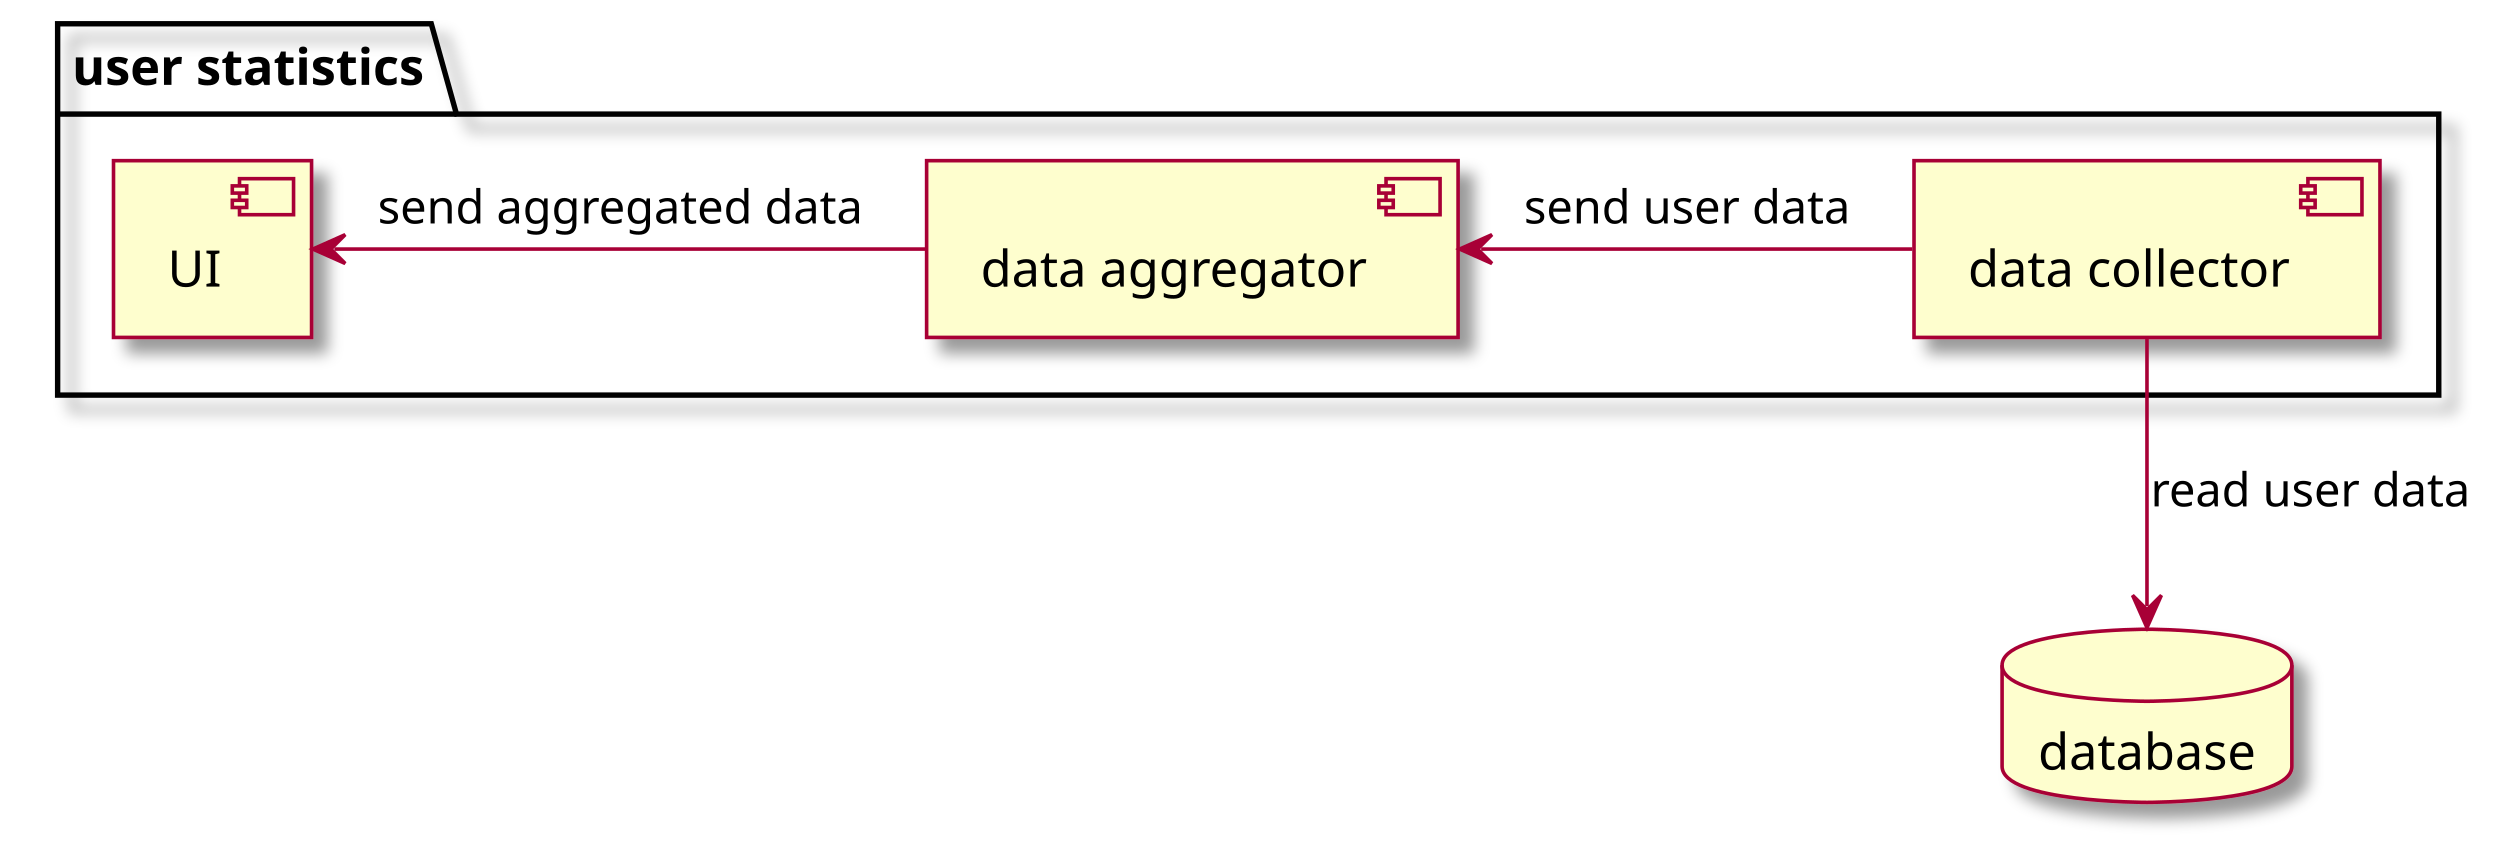
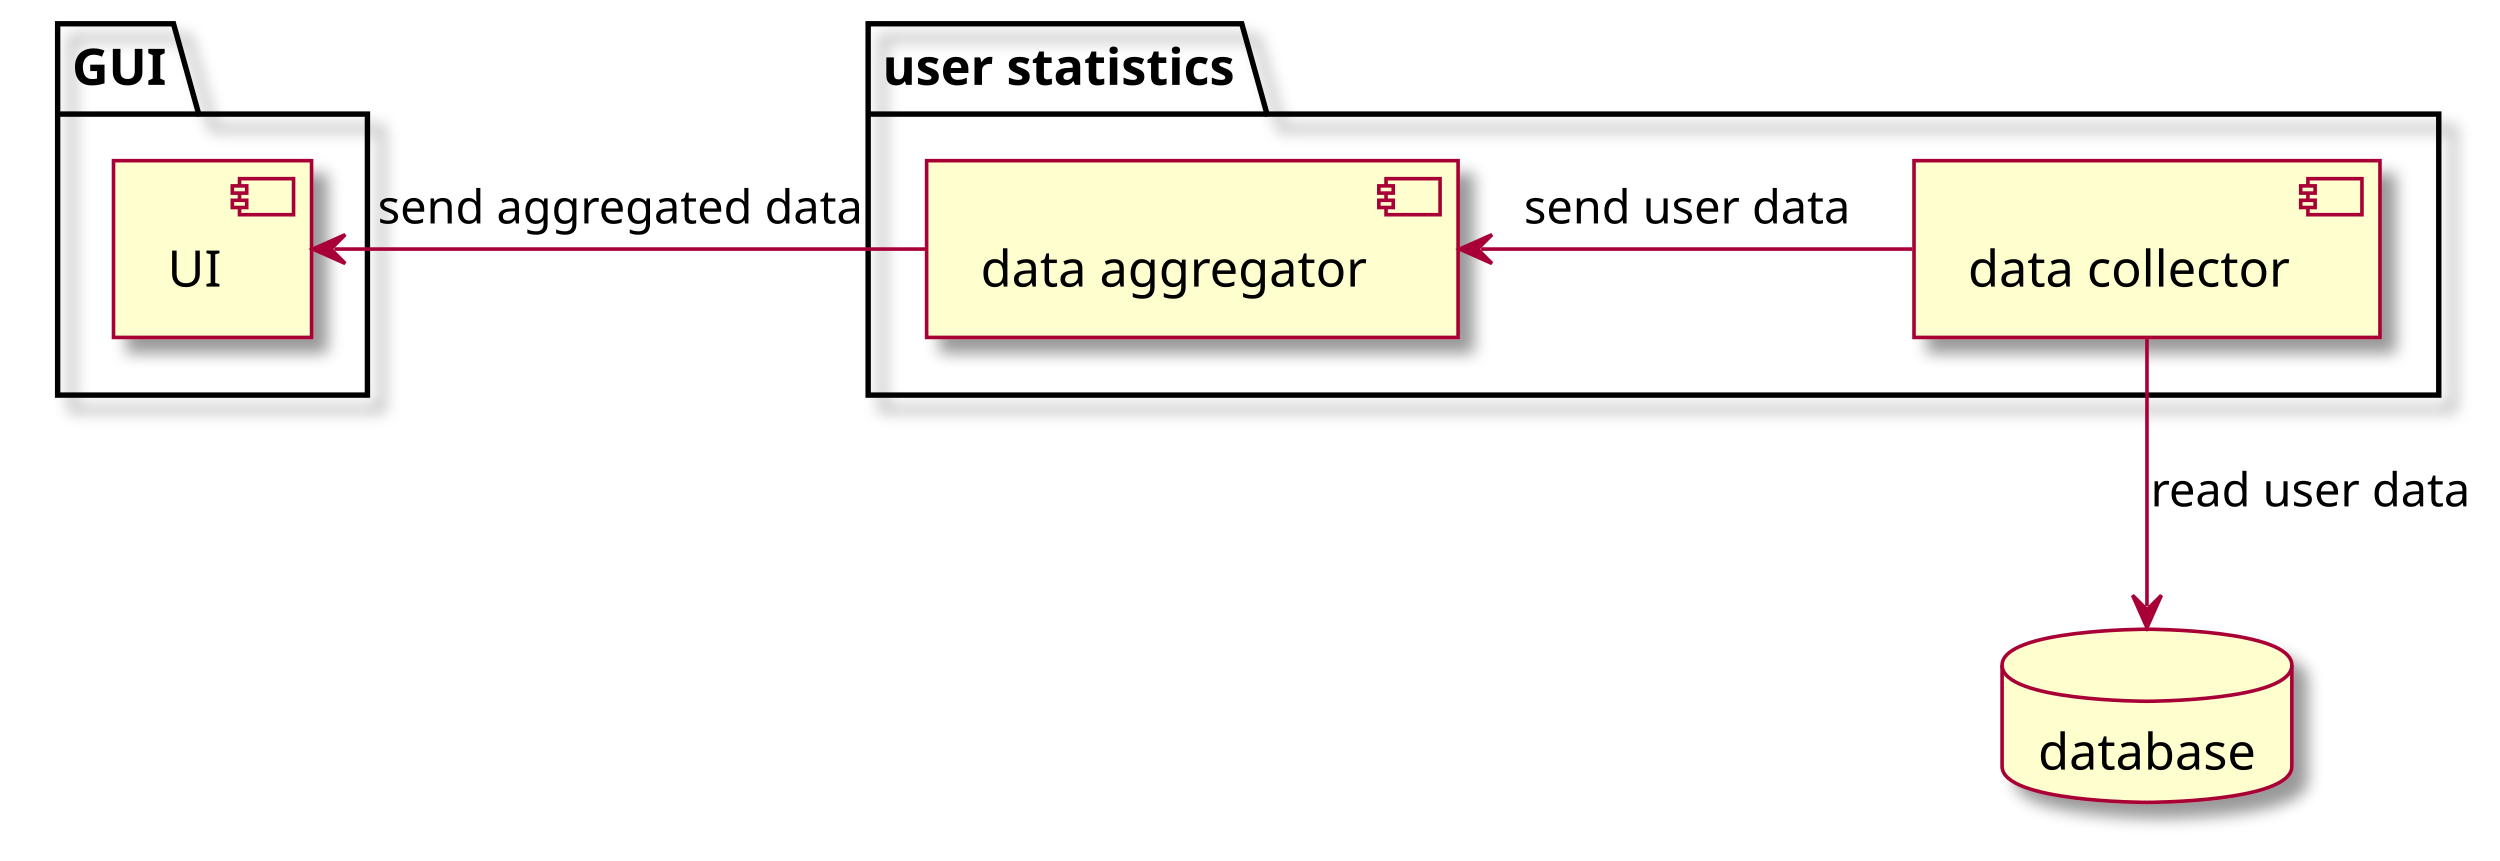
<svg xmlns="http://www.w3.org/2000/svg" contentStyleType="text/css" height="239px" preserveAspectRatio="none" style="width:694px;height:239px;background:#FFFFFF;" version="1.1" viewBox="0 0 694 239" width="694px" zoomAndPan="magnify">
  <defs>
-     <filter height="300%" id="f8n3opxcwxioa" width="300%" x="-1" y="-1">
+     <filter height="300%" id="fh2mbk17uc325" width="300%" x="-1" y="-1">
      <feGaussianBlur result="blurOut" stdDeviation="2.0" />
      <feColorMatrix in="blurOut" result="blurOut2" type="matrix" values="0 0 0 0 0 0 0 0 0 0 0 0 0 0 0 0 0 0 .4 0" />
      <feOffset dx="4.0" dy="4.0" in="blurOut2" result="blurOut3" />
      <feBlend in="SourceGraphic" in2="blurOut3" mode="normal" />
    </filter>
  </defs>
  <g>
+     <g id="cluster_GUI">
+       <polygon fill="none" filter="url(#fh2mbk17uc325)" points="16,6.602,48.166,6.602,55.166,31.67,102,31.67,102,109.672,16,109.672,16,6.602" style="stroke:#000000;stroke-width:1.5;" />
+       <line style="stroke:#000000;stroke-width:1.5;" x1="16" x2="55.166" y1="31.67" y2="31.67" />
+       <text fill="#000000" font-family="sans-serif" font-size="14" font-weight="bold" lengthAdjust="spacing" textLength="26.166" x="20" y="23.568">GUI</text>
+     </g>
    <g id="cluster_user statistics">
-       <polygon fill="none" filter="url(#f8n3opxcwxioa)" points="16,6.602,119.72,6.602,126.72,31.67,677,31.67,677,109.672,16,109.672,16,6.602" style="stroke:#000000;stroke-width:1.5;" />
-       <line style="stroke:#000000;stroke-width:1.5;" x1="16" x2="126.72" y1="31.67" y2="31.67" />
-       <text fill="#000000" font-family="sans-serif" font-size="14" font-weight="bold" lengthAdjust="spacing" textLength="97.72" x="20" y="23.568">user statistics</text>
+       <polygon fill="none" filter="url(#fh2mbk17uc325)" points="241,6.602,344.72,6.602,351.72,31.67,677,31.67,677,109.672,241,109.672,241,6.602" style="stroke:#000000;stroke-width:1.5;" />
+       <line style="stroke:#000000;stroke-width:1.5;" x1="241" x2="351.72" y1="31.67" y2="31.67" />
+       <text fill="#000000" font-family="sans-serif" font-size="14" font-weight="bold" lengthAdjust="spacing" textLength="97.72" x="245" y="23.568">user statistics</text>
    </g>
    <g id="elem_UI">
-       <rect fill="#FEFECE" filter="url(#f8n3opxcwxioa)" height="49.068" style="stroke:#A80036;stroke-width:1.0;" width="54.98" x="31.51" y="44.602" />
+       <rect fill="#FEFECE" filter="url(#fh2mbk17uc325)" height="49.068" style="stroke:#A80036;stroke-width:1.0;" width="54.98" x="31.51" y="44.602" />
      <rect fill="#FEFECE" height="10" style="stroke:#A80036;stroke-width:1.0;" width="15" x="66.49" y="49.602" />
      <rect fill="#FEFECE" height="2" style="stroke:#A80036;stroke-width:1.0;" width="4" x="64.49" y="51.602" />
      <rect fill="#FEFECE" height="2" style="stroke:#A80036;stroke-width:1.0;" width="4" x="64.49" y="55.602" />
      <text fill="#000000" font-family="sans-serif" font-size="14" lengthAdjust="spacing" textLength="14.98" x="46.51" y="79.568">UI</text>
    </g>
    <g id="elem_data collector">
-       <rect fill="#FEFECE" filter="url(#f8n3opxcwxioa)" height="49.068" style="stroke:#A80036;stroke-width:1.0;" width="129.348" x="531.33" y="44.602" />
+       <rect fill="#FEFECE" filter="url(#fh2mbk17uc325)" height="49.068" style="stroke:#A80036;stroke-width:1.0;" width="129.348" x="531.33" y="44.602" />
      <rect fill="#FEFECE" height="10" style="stroke:#A80036;stroke-width:1.0;" width="15" x="640.678" y="49.602" />
      <rect fill="#FEFECE" height="2" style="stroke:#A80036;stroke-width:1.0;" width="4" x="638.678" y="51.602" />
      <rect fill="#FEFECE" height="2" style="stroke:#A80036;stroke-width:1.0;" width="4" x="638.678" y="55.602" />
      <text fill="#000000" font-family="sans-serif" font-size="14" lengthAdjust="spacing" textLength="89.348" x="546.33" y="79.568">data collector</text>
    </g>
    <g id="elem_data aggregator">
-       <rect fill="#FEFECE" filter="url(#f8n3opxcwxioa)" height="49.068" style="stroke:#A80036;stroke-width:1.0;" width="147.534" x="257.23" y="44.602" />
+       <rect fill="#FEFECE" filter="url(#fh2mbk17uc325)" height="49.068" style="stroke:#A80036;stroke-width:1.0;" width="147.534" x="257.23" y="44.602" />
      <rect fill="#FEFECE" height="10" style="stroke:#A80036;stroke-width:1.0;" width="15" x="384.764" y="49.602" />
      <rect fill="#FEFECE" height="2" style="stroke:#A80036;stroke-width:1.0;" width="4" x="382.764" y="51.602" />
      <rect fill="#FEFECE" height="2" style="stroke:#A80036;stroke-width:1.0;" width="4" x="382.764" y="55.602" />
      <text fill="#000000" font-family="sans-serif" font-size="14" lengthAdjust="spacing" textLength="107.534" x="272.23" y="79.568">data aggregator</text>
    </g>
    <g id="elem_database">
-       <path d="M555.78,184.672 C555.78,174.672 595.999,174.672 595.999,174.672 C595.999,174.672 636.218,174.672 636.218,184.672 L636.218,212.74 C636.218,222.74 595.999,222.74 595.999,222.74 C595.999,222.74 555.78,222.74 555.78,212.74 L555.78,184.672 " fill="#FEFECE" filter="url(#f8n3opxcwxioa)" style="stroke:#A80036;stroke-width:1.0;" />
+       <path d="M555.78,184.672 C555.78,174.672 595.999,174.672 595.999,174.672 C595.999,174.672 636.218,174.672 636.218,184.672 L636.218,212.74 C636.218,222.74 595.999,222.74 595.999,222.74 C595.999,222.74 555.78,222.74 555.78,212.74 L555.78,184.672 " fill="#FEFECE" filter="url(#fh2mbk17uc325)" style="stroke:#A80036;stroke-width:1.0;" />
      <path d="M555.78,184.672 C555.78,194.672 595.999,194.672 595.999,194.672 C595.999,194.672 636.218,194.672 636.218,184.672 " fill="none" style="stroke:#A80036;stroke-width:1.0;" />
      <text fill="#000000" font-family="sans-serif" font-size="14" lengthAdjust="spacing" textLength="60.438" x="565.78" y="213.638">database</text>
    </g>
    <g id="link_UI_data aggregator">
      <path d="M92.83,69.142 C132.5,69.142 200.73,69.142 256.97,69.142 " fill="none" id="UI-backto-data aggregator" style="stroke:#A80036;stroke-width:1.0;" />
      <polygon fill="#A80036" points="86.83,69.142,95.83,73.142,91.83,69.142,95.83,65.142,86.83,69.142" style="stroke:#A80036;stroke-width:1.0;" />
      <text fill="#000000" font-family="sans-serif" font-size="13" lengthAdjust="spacing" textLength="134.914" x="104.86" y="62.039">send aggregated data</text>
    </g>
    <g id="link_data aggregator_data collector">
      <path d="M411.17,69.142 C450.67,69.142 492.82,69.142 530.87,69.142 " fill="none" id="data aggregator-backto-data collector" style="stroke:#A80036;stroke-width:1.0;" />
      <polygon fill="#A80036" points="405.17,69.142,414.17,73.142,410.17,69.142,414.17,65.142,405.17,69.142" style="stroke:#A80036;stroke-width:1.0;" />
      <text fill="#000000" font-family="sans-serif" font-size="13" lengthAdjust="spacing" textLength="90.584" x="423.05" y="62.039">send user data</text>
    </g>
    <g id="link_data collector_database">
      <path d="M596,94.132 C596,117.082 596,145.482 596,168.252 " fill="none" id="data collector-to-database" style="stroke:#A80036;stroke-width:1.0;" />
      <polygon fill="#A80036" points="596,174.252,600,165.252,596,169.252,592,165.252,596,174.252" style="stroke:#A80036;stroke-width:1.0;" />
      <text fill="#000000" font-family="sans-serif" font-size="13" lengthAdjust="spacing" textLength="88.985" x="597" y="140.569">read user data</text>
    </g>
  </g>
</svg>
